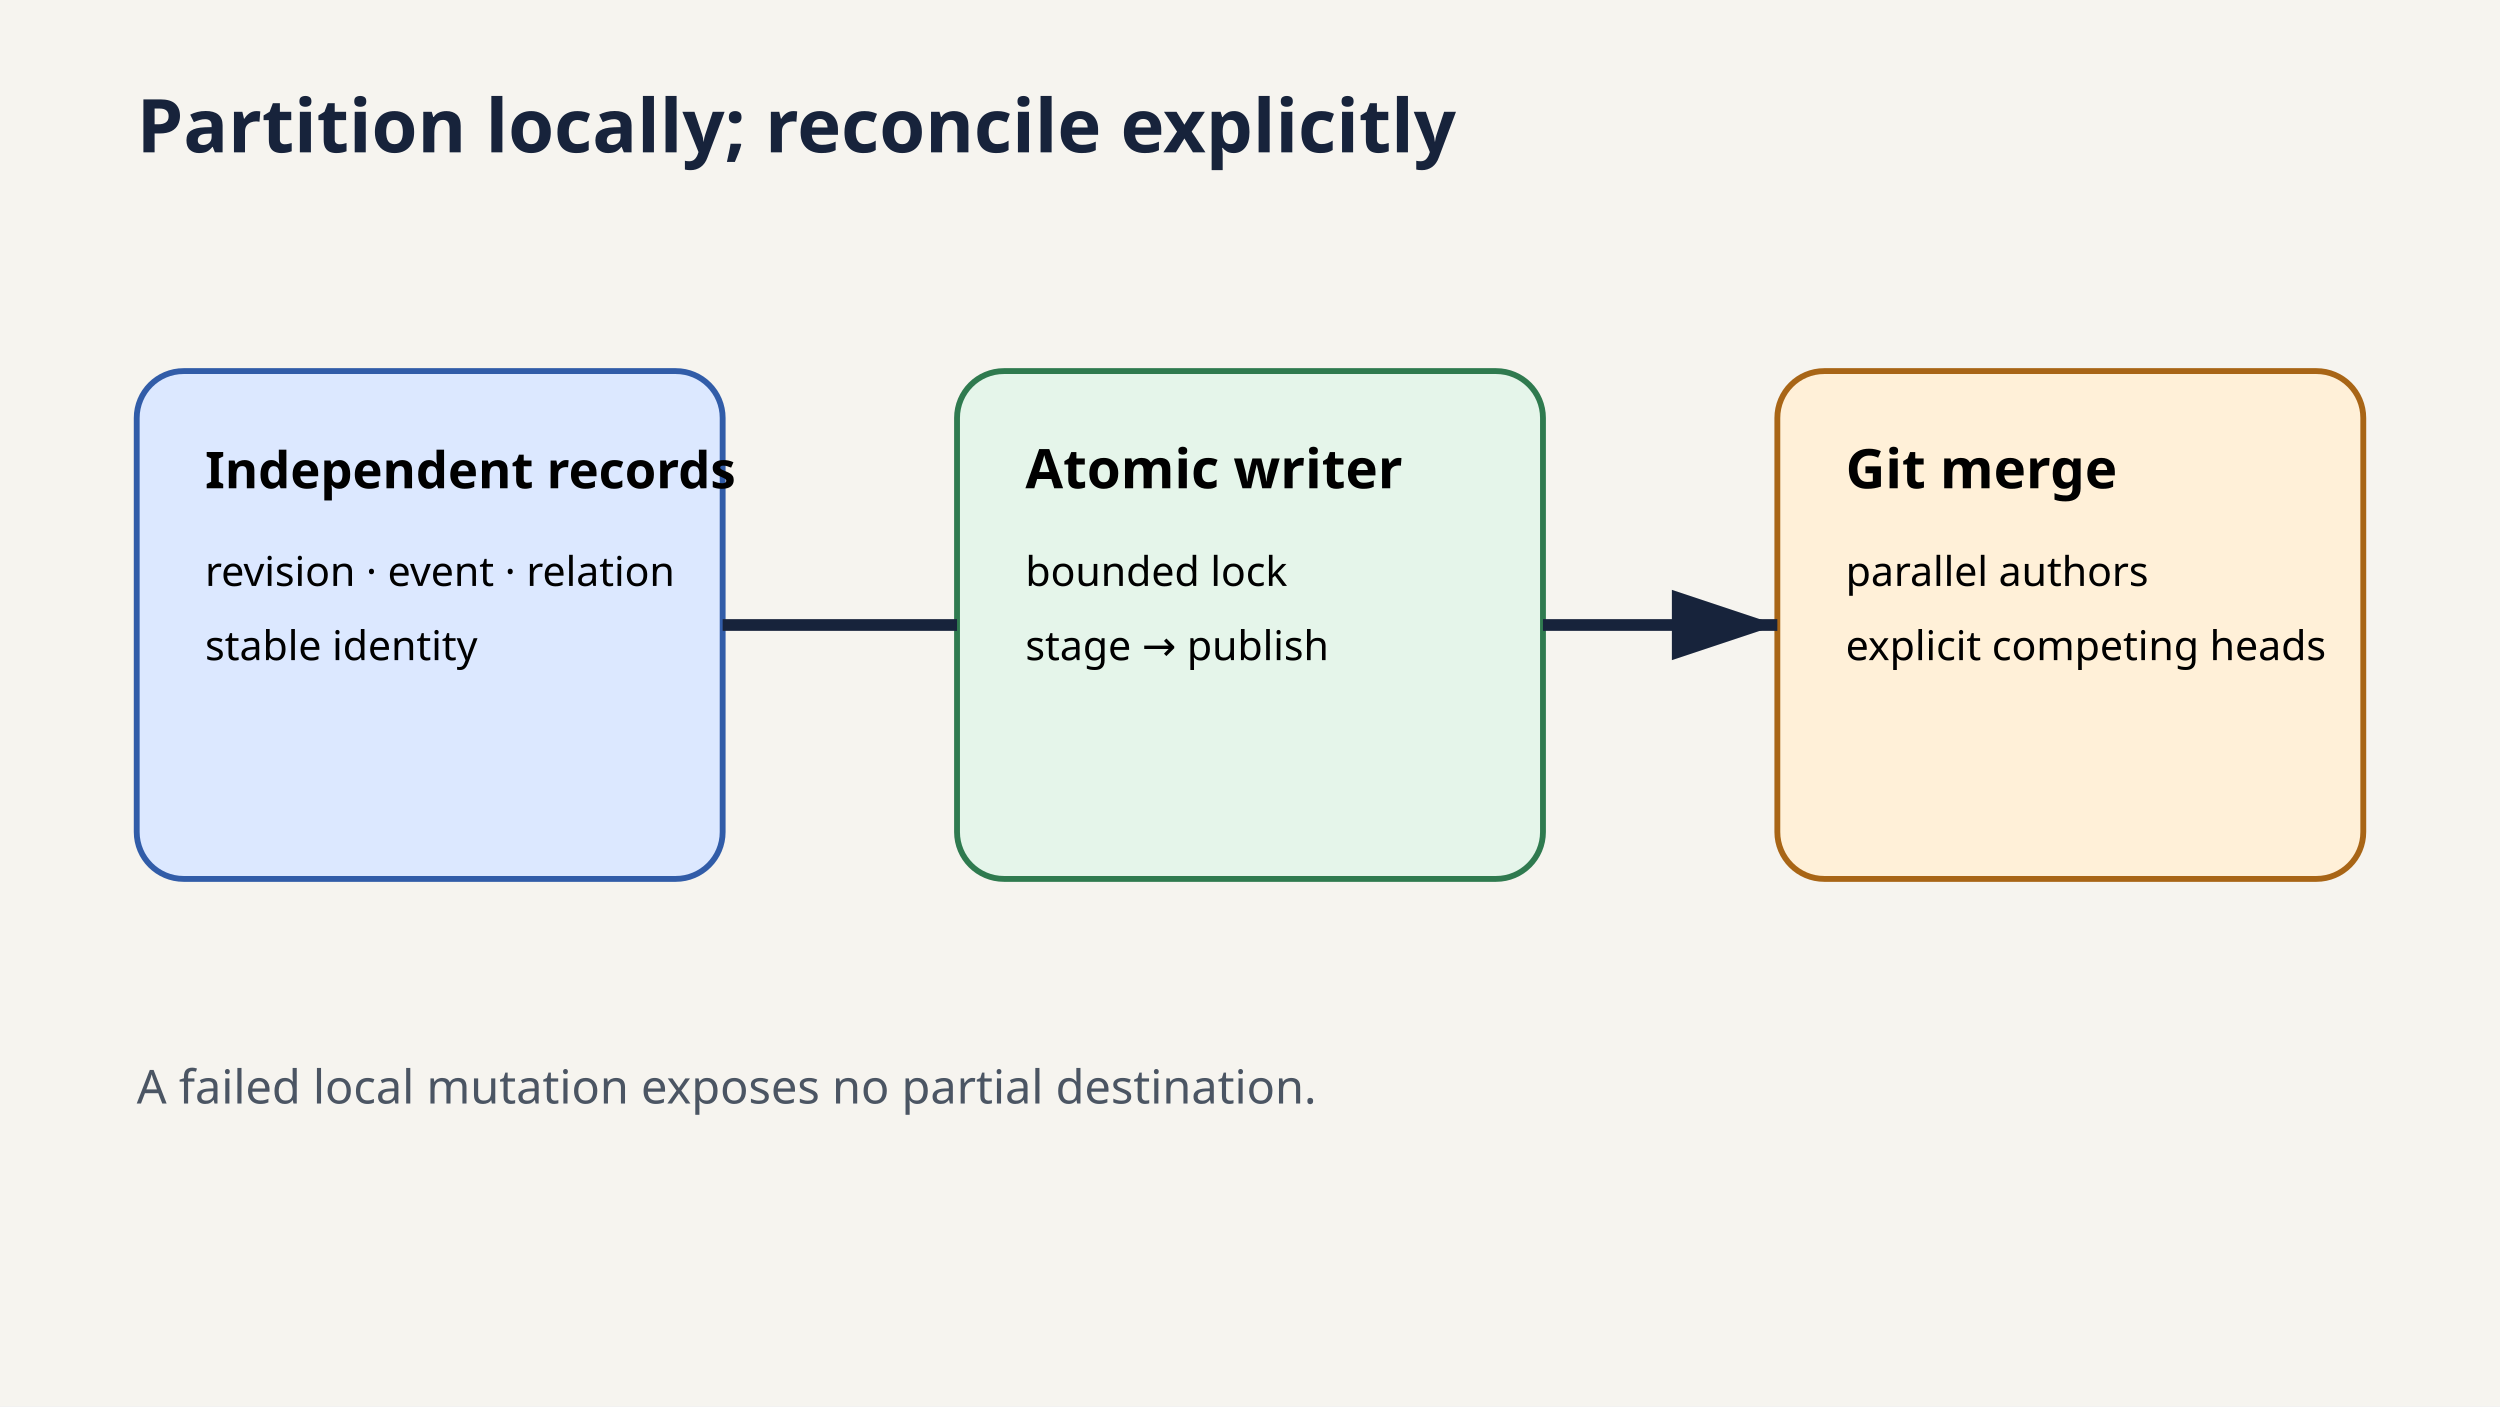
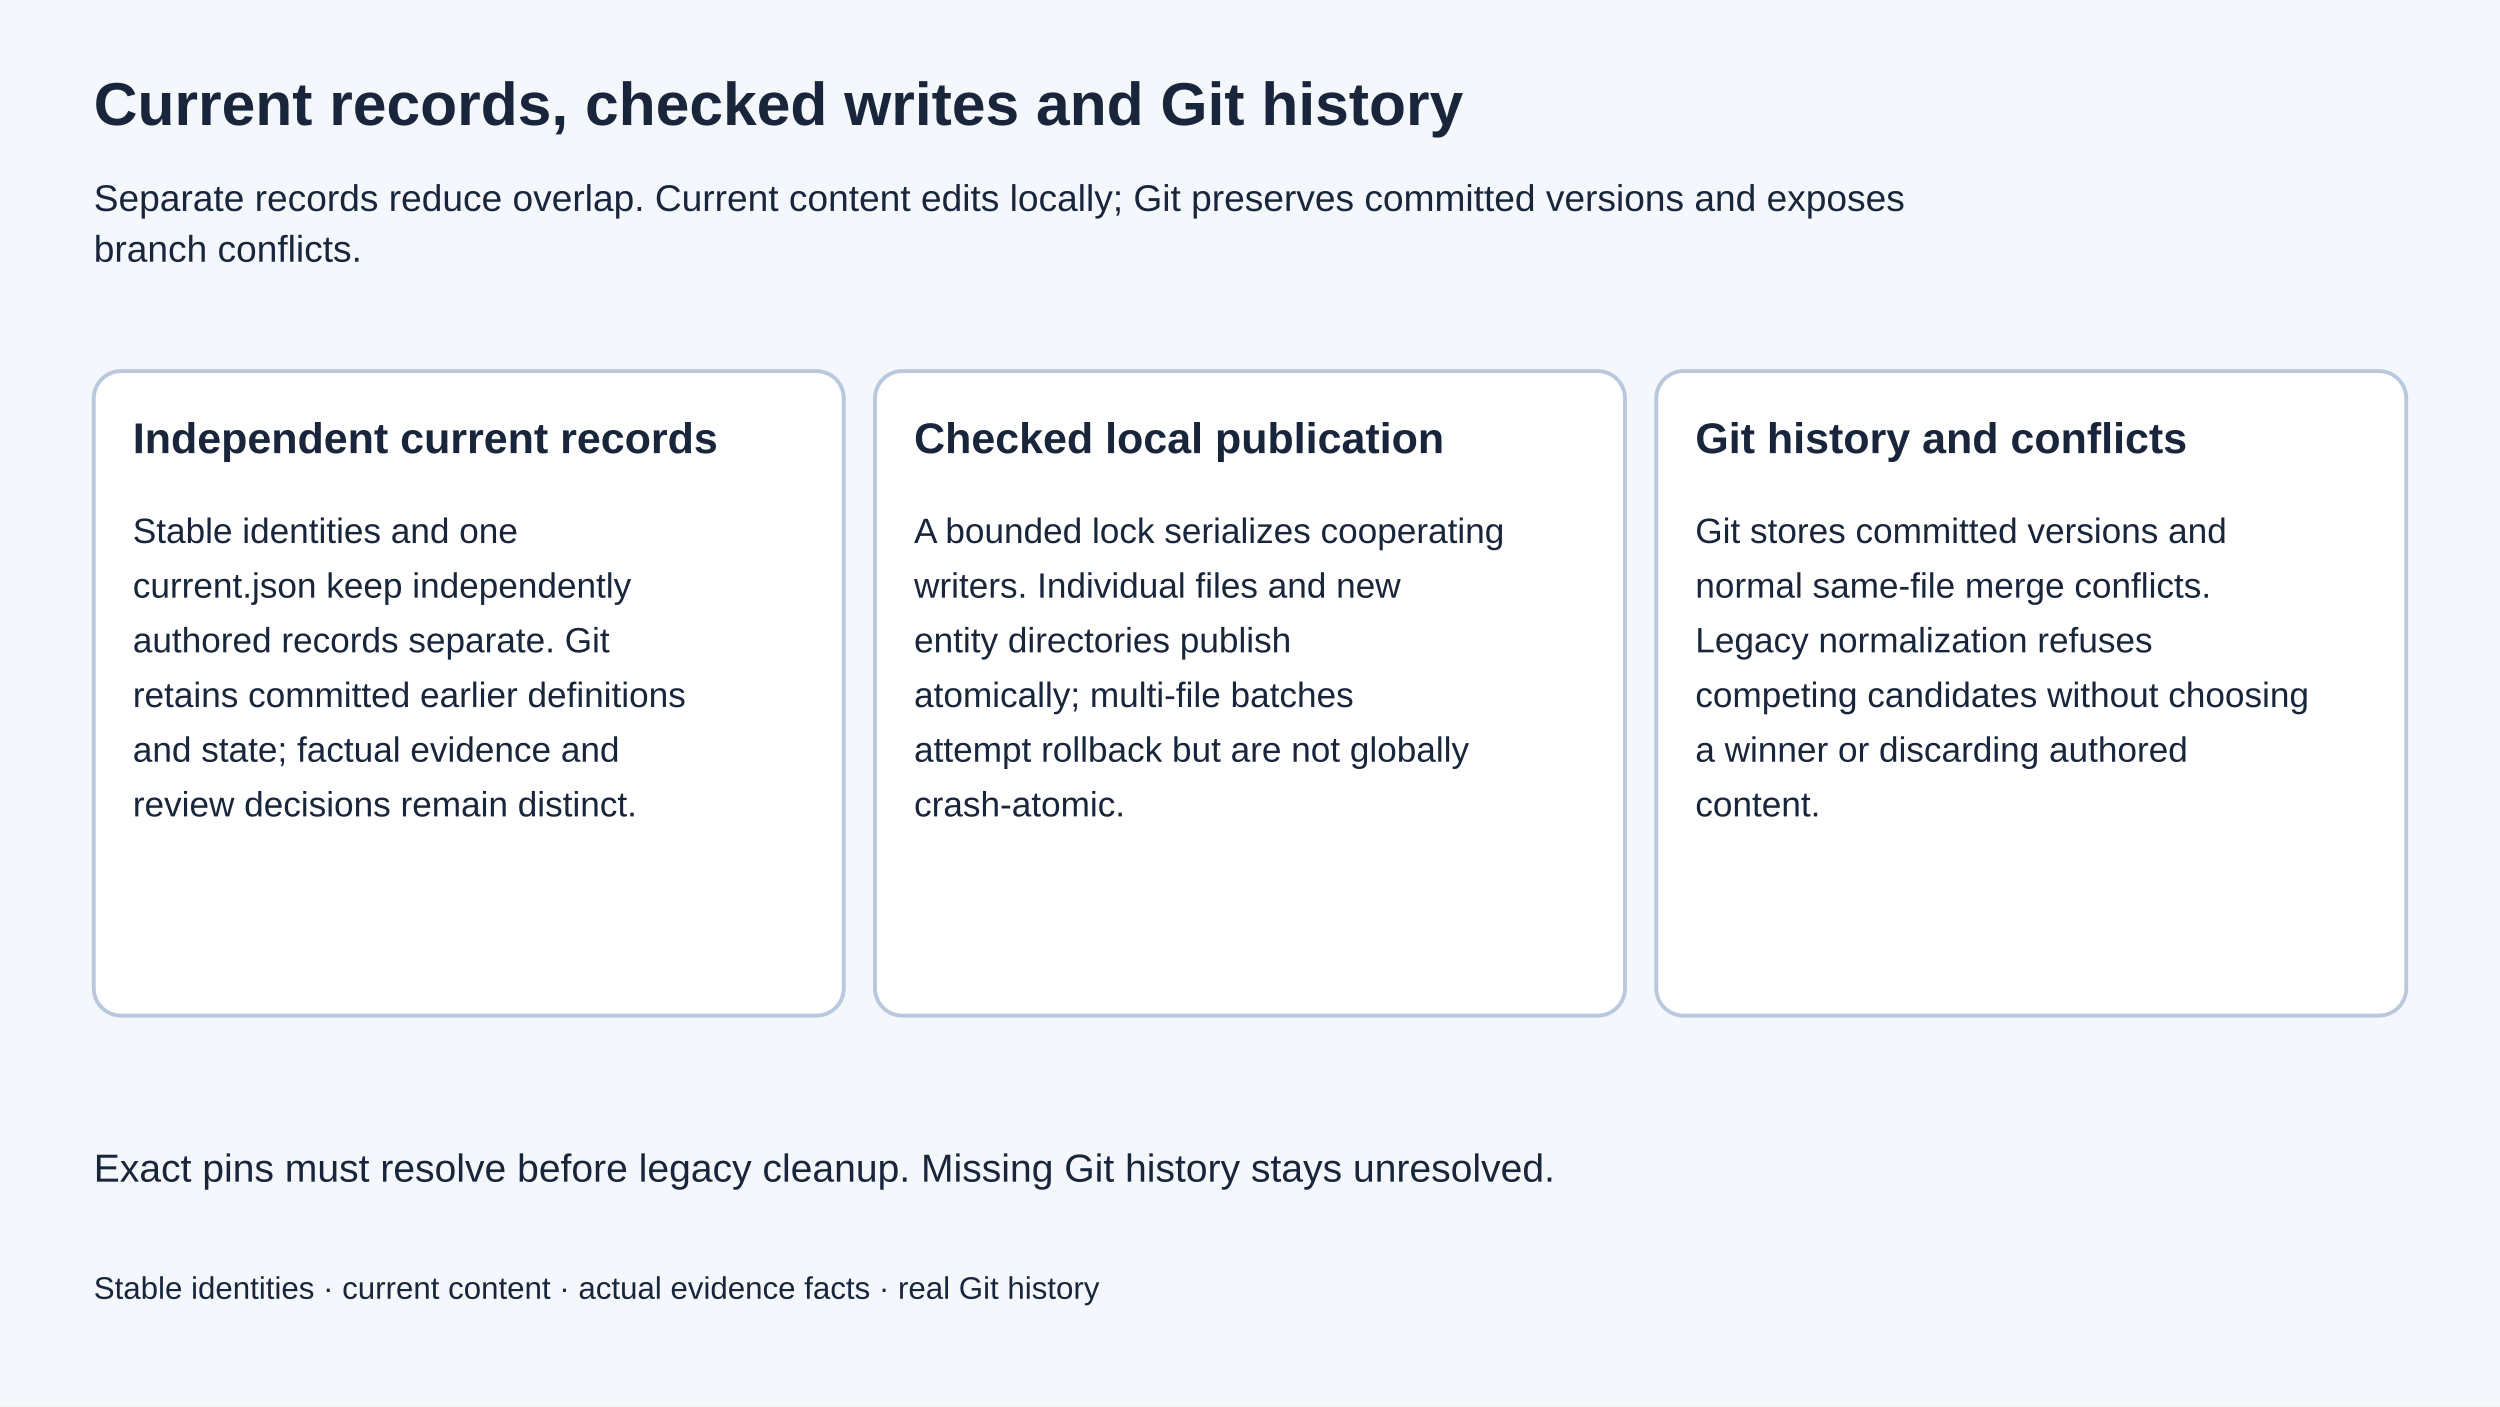
<svg xmlns="http://www.w3.org/2000/svg" viewBox="0 0 1280 720" role="img" aria-labelledby="title desc">
-   <rect width="1280" height="720" fill="#f6f4ef" />
-   <text x="70" y="78" font-family="system-ui" font-size="38" font-weight="700" fill="#17233b">Partition locally; reconcile explicitly</text>
-   <g font-family="system-ui">
-     <rect id="record" x="70" y="190" width="300" height="260" rx="24" fill="#dce8ff" stroke="#315ca8" stroke-width="3" />
-     <text x="105" y="250" font-size="26" font-weight="700">Independent records</text>
-     <text x="105" y="300" font-size="21">revision · event · relation</text>
-     <text x="105" y="338" font-size="21">stable identity</text>
-     <rect id="writer" x="490" y="190" width="300" height="260" rx="24" fill="#e5f5ea" stroke="#2f7a4f" stroke-width="3" />
-     <text x="525" y="250" font-size="28" font-weight="700">Atomic writer</text>
-     <text x="525" y="300" font-size="21">bounded lock</text>
-     <text x="525" y="338" font-size="21">stage → publish</text>
-     <rect id="git" x="910" y="190" width="300" height="260" rx="24" fill="#fff0d8" stroke="#a86516" stroke-width="3" />
-     <text x="945" y="250" font-size="28" font-weight="700">Git merge</text>
-     <text x="945" y="300" font-size="21">parallel authors</text>
-     <text x="945" y="338" font-size="21">explicit competing heads</text>
-     <path d="M370 320H490M790 320H910" stroke="#17233b" stroke-width="6" marker-end="url(#arrow)" />
-     <text x="70" y="565" font-size="24" fill="#4b5563">A failed local mutation exposes no partial destination.</text>
+   <rect width="1280" height="720" fill="#f4f7fc" />
+   <style>text{font-family:Arial,sans-serif;fill:#18253b}</style>
+   <text x="48" y="64" font-size="31" font-weight="700">Current records, checked writes and Git history</text>
+   <text x="48" y="108" font-size="19">Separate records reduce overlap. Current content edits locally; Git preserves committed versions and exposes</text>
+   <text x="48" y="134" font-size="19">branch conflicts.</text>
+   <g id="record">
+     <rect x="48" y="190" width="384" height="330" rx="14" fill="white" stroke="#b9c8dc" stroke-width="2" />
+     <text x="68" y="232" font-size="22" font-weight="700">Independent current records</text>
+     <text x="68" y="278" font-size="18">Stable identities and one</text>
+     <text x="68" y="306" font-size="18">current.json keep independently</text>
+     <text x="68" y="334" font-size="18">authored records separate. Git</text>
+     <text x="68" y="362" font-size="18">retains committed earlier definitions</text>
+     <text x="68" y="390" font-size="18">and state; factual evidence and</text>
+     <text x="68" y="418" font-size="18">review decisions remain distinct.</text>
  </g>
-   <defs>
-     <marker id="arrow" markerWidth="10" markerHeight="10" refX="9" refY="3" orient="auto">
-       <path d="M0,0 L0,6 L9,3 z" fill="#17233b" />
-     </marker>
-   </defs>
+   <g id="writer">
+     <rect x="448" y="190" width="384" height="330" rx="14" fill="white" stroke="#b9c8dc" stroke-width="2" />
+     <text x="468" y="232" font-size="22" font-weight="700">Checked local publication</text>
+     <text x="468" y="278" font-size="18">A bounded lock serializes cooperating</text>
+     <text x="468" y="306" font-size="18">writers. Individual files and new</text>
+     <text x="468" y="334" font-size="18">entity directories publish</text>
+     <text x="468" y="362" font-size="18">atomically; multi-file batches</text>
+     <text x="468" y="390" font-size="18">attempt rollback but are not globally</text>
+     <text x="468" y="418" font-size="18">crash-atomic.</text>
+   </g>
+   <g id="git">
+     <rect x="848" y="190" width="384" height="330" rx="14" fill="white" stroke="#b9c8dc" stroke-width="2" />
+     <text x="868" y="232" font-size="22" font-weight="700">Git history and conflicts</text>
+     <text x="868" y="278" font-size="18">Git stores committed versions and</text>
+     <text x="868" y="306" font-size="18">normal same-file merge conflicts.</text>
+     <text x="868" y="334" font-size="18">Legacy normalization refuses</text>
+     <text x="868" y="362" font-size="18">competing candidates without choosing</text>
+     <text x="868" y="390" font-size="18">a winner or discarding authored</text>
+     <text x="868" y="418" font-size="18">content.</text>
+   </g>
+   <text x="48" y="605" font-size="20">Exact pins must resolve before legacy cleanup. Missing Git history stays unresolved.</text>
+   <text x="48" y="665" font-size="16">Stable identities · current content · actual evidence facts · real Git history</text>
</svg>
